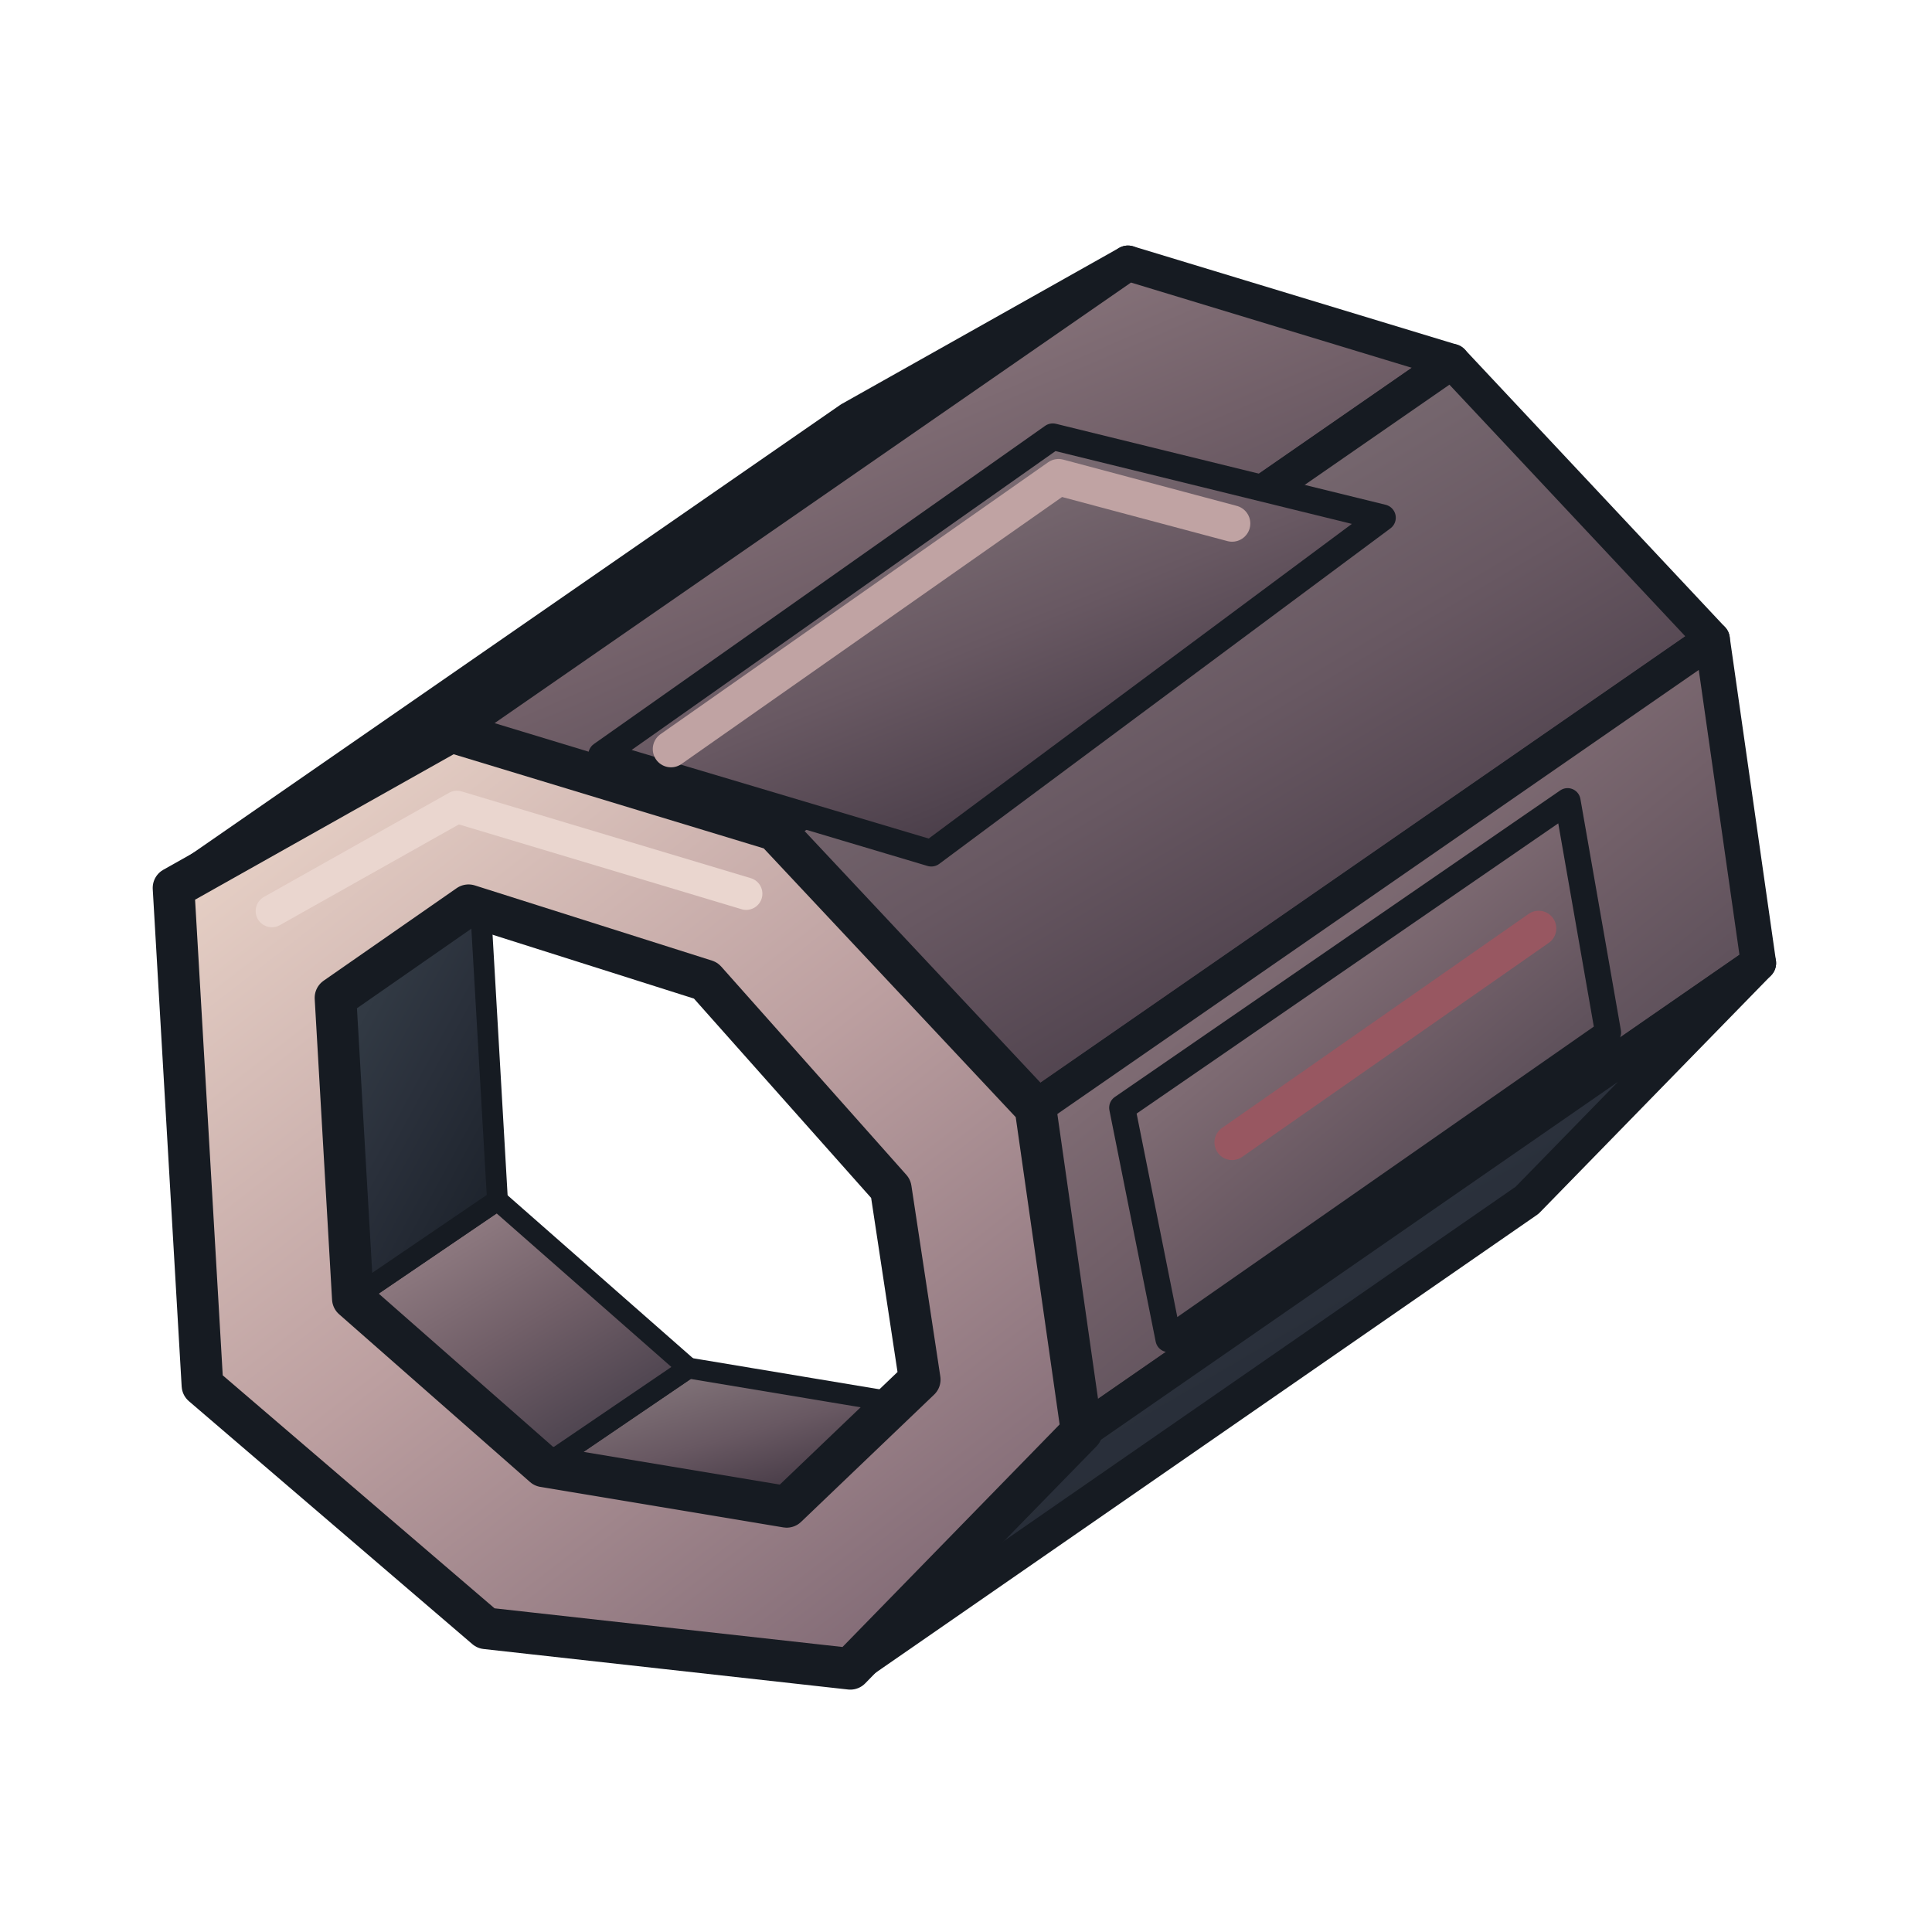
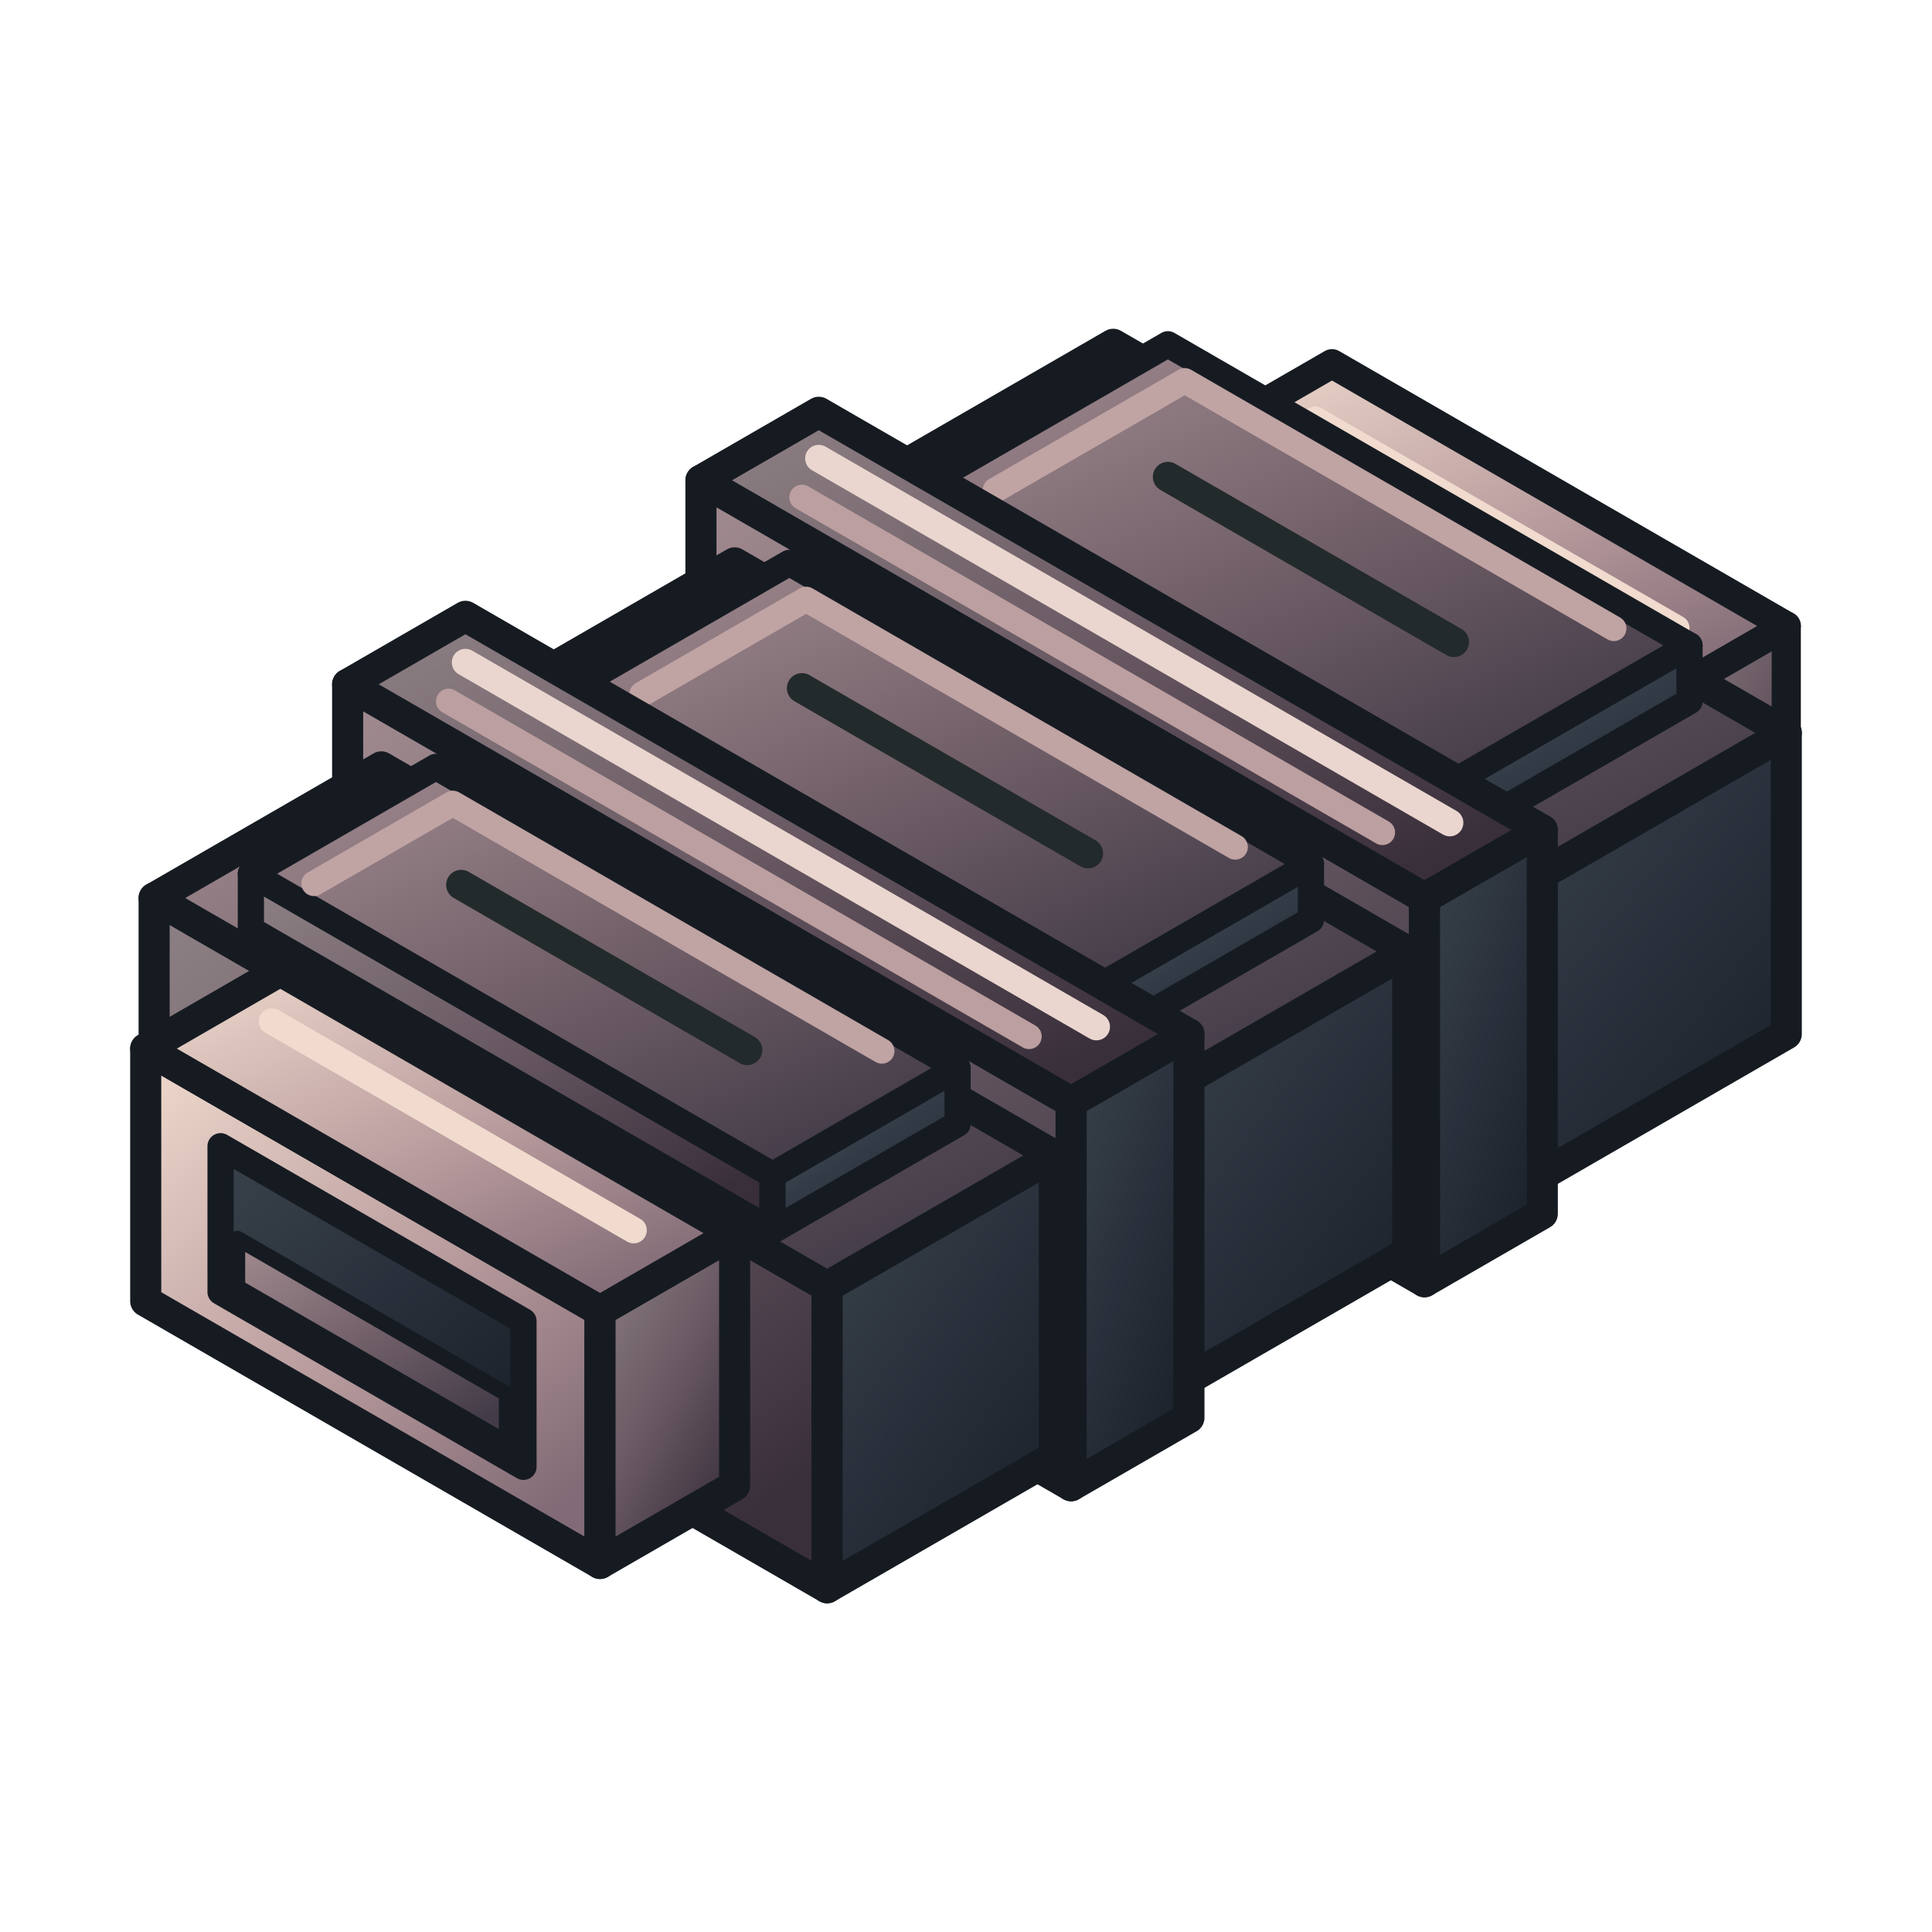
- <svg xmlns="http://www.w3.org/2000/svg" width="128" height="128" viewBox="0 -0.35 33.4 33.4">
+ <svg xmlns="http://www.w3.org/2000/svg" width="128" height="128" viewBox="-23.438 -11.188 39.775 39.775">
  <defs>
+     <linearGradient id="shade-dark" x1="0%" y1="0%" x2="75%" y2="100%">
+       <stop offset="0" stop-color="#53606b" />
+       <stop offset=".55" stop-color="#323b46" />
+       <stop offset="1" stop-color="#252933" />
+     </linearGradient>
    <linearGradient id="shade-netherite" x1="0%" y1="0%" x2="75%" y2="100%">
      <stop offset="0" stop-color="#a28c91" />
      <stop offset=".55" stop-color="#715f68" />
      <stop offset="1" stop-color="#433c48" />
    </linearGradient>
    <linearGradient id="shade-rhevon" x1="0%" y1="0%" x2="75%" y2="100%">
      <stop offset="0" stop-color="#8f8285" />
      <stop offset=".55" stop-color="#685862" />
      <stop offset="1" stop-color="#392f3b" />
    </linearGradient>
    <linearGradient id="shade-shadow" x1="0%" y1="0%" x2="75%" y2="100%">
      <stop offset="0" stop-color="#39434c" />
      <stop offset=".55" stop-color="#2a303b" />
      <stop offset="1" stop-color="#1c222b" />
    </linearGradient>
    <linearGradient id="shade-virelite" x1="0%" y1="0%" x2="75%" y2="100%">
      <stop offset="0" stop-color="#f0dbce" />
      <stop offset=".55" stop-color="#bc9fa0" />
      <stop offset="1" stop-color="#826b76" />
    </linearGradient>
  </defs>
-   <polygon points="3,15 14.7,6.9 19.5,4.2 7.8,12.3" fill="url(#shade-rhevon)" stroke="#161b22" stroke-width="0.61" stroke-linejoin="round" />
-   <polygon points="7.8,12.3 19.5,4.2 25.1,5.9 13.4,14" fill="url(#shade-netherite)" stroke="#161b22" stroke-width="0.61" stroke-linejoin="round" />
-   <polygon points="13.4,14 25.1,5.9 29.6,10.7 17.9,18.8" fill="url(#shade-rhevon)" stroke="#161b22" stroke-width="0.61" stroke-linejoin="round" />
-   <polygon points="17.9,18.8 29.6,10.7 30.4,16.3 18.7,24.4" fill="url(#shade-netherite)" stroke="#161b22" stroke-width="0.61" stroke-linejoin="round" />
-   <polygon points="18.7,24.4 30.4,16.3 26.4,20.4 14.7,28.5" fill="url(#shade-shadow)" stroke="#161b22" stroke-width="0.61" stroke-linejoin="round" />
-   <polygon points="10.4,12.7 18.2,7.2 23.9,8.6 16.1,14.4" fill="url(#shade-rhevon)" stroke="#161b22" stroke-width="0.46" stroke-linejoin="round" />
-   <polygon points="19.4,18.8 27.1,13.5 27.8,17.5 20.2,22.8" fill="url(#shade-netherite)" stroke="#161b22" stroke-width="0.45" stroke-linejoin="round" />
-   <polyline points="11.6,12.6 18.3,7.9 21.3,8.7" fill="none" stroke="#c0a3a3" stroke-width="0.63" stroke-linecap="round" stroke-linejoin="round" />
-   <polyline points="21.3,19.4 26.6,15.7" fill="none" stroke="#985761" stroke-width="0.61" stroke-linecap="round" stroke-linejoin="round" />
-   <polygon points="13.6,25.7 9.4,25 11.9,23.3 16.1,24" fill="url(#shade-rhevon)" stroke="#161b22" stroke-width="0.36" stroke-linejoin="round" />
-   <polygon points="9.4,25 6.1,22.1 8.6,20.4 11.9,23.3" fill="url(#shade-netherite)" stroke="#161b22" stroke-width="0.36" stroke-linejoin="round" />
-   <polygon points="6.1,22.1 5.8,16.9 8.3,15.2 8.6,20.4" fill="url(#shade-shadow)" stroke="#161b22" stroke-width="0.36" stroke-linejoin="round" />
-   <path d="M 3,15 L 7.8,12.3 L 13.4,14 L 17.9,18.8 L 18.7,24.4 L 14.7,28.5 L 8.4,27.8 L 3.5,23.6 Z M 5.8,16.9 L 8.1,15.3 L 12.2,16.6 L 15.4,20.2 L 15.9,23.5 L 13.6,25.7 L 9.4,25 L 6.1,22.1 Z" fill="url(#shade-virelite)" fill-rule="evenodd" stroke="#161b22" stroke-width="0.72" stroke-linejoin="round" />
-   <polyline points="4.7,15.4 7.9,13.6 12.9,15.1" fill="none" stroke="#ead6cf" stroke-width="0.56" stroke-linecap="round" stroke-linejoin="round" />
+   <polygon points="1.039,3.2 10.392,8.6 10.392,3.4 1.039,-2" fill="url(#shade-virelite)" stroke="#161b22" stroke-width="0.6" stroke-linejoin="round" />
+   <polygon points="13.337,6.9 10.392,8.6 10.392,3.4 13.337,1.7" fill="url(#shade-rhevon)" stroke="#161b22" stroke-width="0.6" stroke-linejoin="round" />
+   <polygon points="3.984,-3.7 13.337,1.7 10.392,3.4 1.039,-2" fill="url(#shade-virelite)" stroke="#161b22" stroke-width="0.6" stroke-linejoin="round" />
+   <polyline points="3.637,-2.56 11.085,1.74" fill="none" stroke="#f0dbce" stroke-width="0.52" stroke-linecap="round" stroke-linejoin="round" />
+   <polygon points="-6.235,5.4 7.621,13.4 7.621,7.2 -6.235,-0.8" fill="url(#shade-rhevon)" stroke="#161b22" stroke-width="0.64" stroke-linejoin="round" />
+   <polygon points="13.337,10.1 7.621,13.4 7.621,7.2 13.337,3.9" fill="url(#shade-shadow)" stroke="#161b22" stroke-width="0.64" stroke-linejoin="round" />
+   <polygon points="-0.52,-4.1 13.337,3.9 7.621,7.2 -6.235,-0.8" fill="url(#shade-netherite)" stroke="#161b22" stroke-width="0.64" stroke-linejoin="round" />
+   <polygon points="-4.244,-0.15 6.495,6.05 6.495,4.9 -4.244,-1.3" fill="url(#shade-rhevon)" stroke="#161b22" stroke-width="0.54" stroke-linejoin="round" />
+   <polygon points="11.345,3.25 6.495,6.05 6.495,4.9 11.345,2.1" fill="url(#shade-dark)" stroke="#161b22" stroke-width="0.54" stroke-linejoin="round" />
+   <polygon points="0.606,-4.1 11.345,2.1 6.495,4.9 -4.244,-1.3" fill="url(#shade-netherite)" stroke="#161b22" stroke-width="0.54" stroke-linejoin="round" />
+   <polyline points="-2.945,-1.1 0.953,-3.35 9.786,1.75" fill="none" stroke="#c0a3a3" stroke-width="0.52" stroke-linecap="round" stroke-linejoin="round" />
+   <polyline points="0.606,-1.37 6.495,2.03" fill="none" stroke="#232a2c" stroke-width="0.62" stroke-linecap="round" stroke-linejoin="round" />
+   <polygon points="-9.007,6.6 5.889,15.2 5.889,7.3 -9.007,-1.3" fill="url(#shade-netherite)" stroke="#161b22" stroke-width="0.64" stroke-linejoin="round" />
+   <polygon points="8.314,13.8 5.889,15.2 5.889,7.3 8.314,5.9" fill="url(#shade-shadow)" stroke="#161b22" stroke-width="0.64" stroke-linejoin="round" />
+   <polygon points="-6.582,-2.7 8.314,5.9 5.889,7.3 -9.007,-1.3" fill="url(#shade-rhevon)" stroke="#161b22" stroke-width="0.64" stroke-linejoin="round" />
+   <polyline points="-6.582,-1.75 6.409,5.75" fill="none" stroke="#ead6cf" stroke-width="0.56" stroke-linecap="round" stroke-linejoin="round" />
+   <polyline points="-6.928,-0.95 5.023,5.95" fill="none" stroke="#bc9fa0" stroke-width="0.52" stroke-linecap="round" stroke-linejoin="round" />
+   <polygon points="-13.51,9.6 0.346,17.6 0.346,11.4 -13.51,3.4" fill="url(#shade-rhevon)" stroke="#161b22" stroke-width="0.64" stroke-linejoin="round" />
+   <polygon points="5.543,14.6 0.346,17.6 0.346,11.4 5.543,8.4" fill="url(#shade-shadow)" stroke="#161b22" stroke-width="0.64" stroke-linejoin="round" />
+   <polygon points="-8.314,0.4 5.543,8.4 0.346,11.4 -13.51,3.4" fill="url(#shade-netherite)" stroke="#161b22" stroke-width="0.64" stroke-linejoin="round" />
+   <polygon points="-11.518,4.05 -0.779,10.25 -0.779,9.1 -11.518,2.9" fill="url(#shade-rhevon)" stroke="#161b22" stroke-width="0.54" stroke-linejoin="round" />
+   <polygon points="3.551,7.75 -0.779,10.25 -0.779,9.1 3.551,6.6" fill="url(#shade-dark)" stroke="#161b22" stroke-width="0.54" stroke-linejoin="round" />
+   <polygon points="-7.188,0.4 3.551,6.6 -0.779,9.1 -11.518,2.9" fill="url(#shade-netherite)" stroke="#161b22" stroke-width="0.54" stroke-linejoin="round" />
+   <polyline points="-10.219,3.1 -6.842,1.15 1.992,6.25" fill="none" stroke="#c0a3a3" stroke-width="0.52" stroke-linecap="round" stroke-linejoin="round" />
+   <polyline points="-6.928,2.98 -1.039,6.38" fill="none" stroke="#232a2c" stroke-width="0.62" stroke-linecap="round" stroke-linejoin="round" />
+   <polygon points="-16.281,10.8 -1.386,19.4 -1.386,11.5 -16.281,2.9" fill="url(#shade-netherite)" stroke="#161b22" stroke-width="0.64" stroke-linejoin="round" />
+   <polygon points="1.039,18 -1.386,19.4 -1.386,11.5 1.039,10.1" fill="url(#shade-shadow)" stroke="#161b22" stroke-width="0.64" stroke-linejoin="round" />
+   <polygon points="-13.856,1.5 1.039,10.1 -1.386,11.5 -16.281,2.9" fill="url(#shade-rhevon)" stroke="#161b22" stroke-width="0.64" stroke-linejoin="round" />
+   <polyline points="-13.856,2.45 -0.866,9.95" fill="none" stroke="#ead6cf" stroke-width="0.56" stroke-linecap="round" stroke-linejoin="round" />
+   <polyline points="-14.203,3.25 -2.252,10.15" fill="none" stroke="#bc9fa0" stroke-width="0.52" stroke-linecap="round" stroke-linejoin="round" />
+   <polygon points="-20.265,13.5 -6.409,21.5 -6.409,15.3 -20.265,7.3" fill="url(#shade-rhevon)" stroke="#161b22" stroke-width="0.64" stroke-linejoin="round" />
+   <polygon points="-1.732,18.8 -6.409,21.5 -6.409,15.3 -1.732,12.6" fill="url(#shade-shadow)" stroke="#161b22" stroke-width="0.64" stroke-linejoin="round" />
+   <polygon points="-15.588,4.6 -1.732,12.6 -6.409,15.3 -20.265,7.3" fill="url(#shade-netherite)" stroke="#161b22" stroke-width="0.64" stroke-linejoin="round" />
+   <polygon points="-18.273,7.95 -7.534,14.15 -7.534,13 -18.273,6.8" fill="url(#shade-rhevon)" stroke="#161b22" stroke-width="0.54" stroke-linejoin="round" />
+   <polygon points="-3.724,11.95 -7.534,14.15 -7.534,13 -3.724,10.8" fill="url(#shade-dark)" stroke="#161b22" stroke-width="0.54" stroke-linejoin="round" />
+   <polygon points="-14.463,4.6 -3.724,10.8 -7.534,13 -18.273,6.8" fill="url(#shade-netherite)" stroke="#161b22" stroke-width="0.54" stroke-linejoin="round" />
+   <polyline points="-16.974,7 -14.116,5.35 -5.283,10.45" fill="none" stroke="#c0a3a3" stroke-width="0.52" stroke-linecap="round" stroke-linejoin="round" />
+   <polyline points="-13.943,7.03 -8.054,10.43" fill="none" stroke="#232a2c" stroke-width="0.62" stroke-linecap="round" stroke-linejoin="round" />
+   <polygon points="-20.438,15.6 -11.085,21 -11.085,15.8 -20.438,10.4" fill="url(#shade-virelite)" stroke="#161b22" stroke-width="0.64" stroke-linejoin="round" />
+   <polygon points="-8.314,19.4 -11.085,21 -11.085,15.8 -8.314,14.2" fill="url(#shade-rhevon)" stroke="#161b22" stroke-width="0.64" stroke-linejoin="round" />
+   <polygon points="-17.667,8.8 -8.314,14.2 -11.085,15.8 -20.438,10.4" fill="url(#shade-virelite)" stroke="#161b22" stroke-width="0.64" stroke-linejoin="round" />
+   <polyline points="-17.84,9.84 -10.392,14.14" fill="none" stroke="#f0dbce" stroke-width="0.54" stroke-linecap="round" stroke-linejoin="round" />
+   <polygon points="-18.897,15.41 -12.661,19.01 -12.661,16.01 -18.897,12.41" fill="url(#shade-shadow)" stroke="#161b22" stroke-width="0.54" stroke-linejoin="round" />
+   <polygon points="-18.55,15.31 -13.008,18.51 -13.008,17.51 -18.55,14.31" fill="url(#shade-netherite)" stroke="#161b22" stroke-width="0.32" stroke-linejoin="round" />
</svg>
